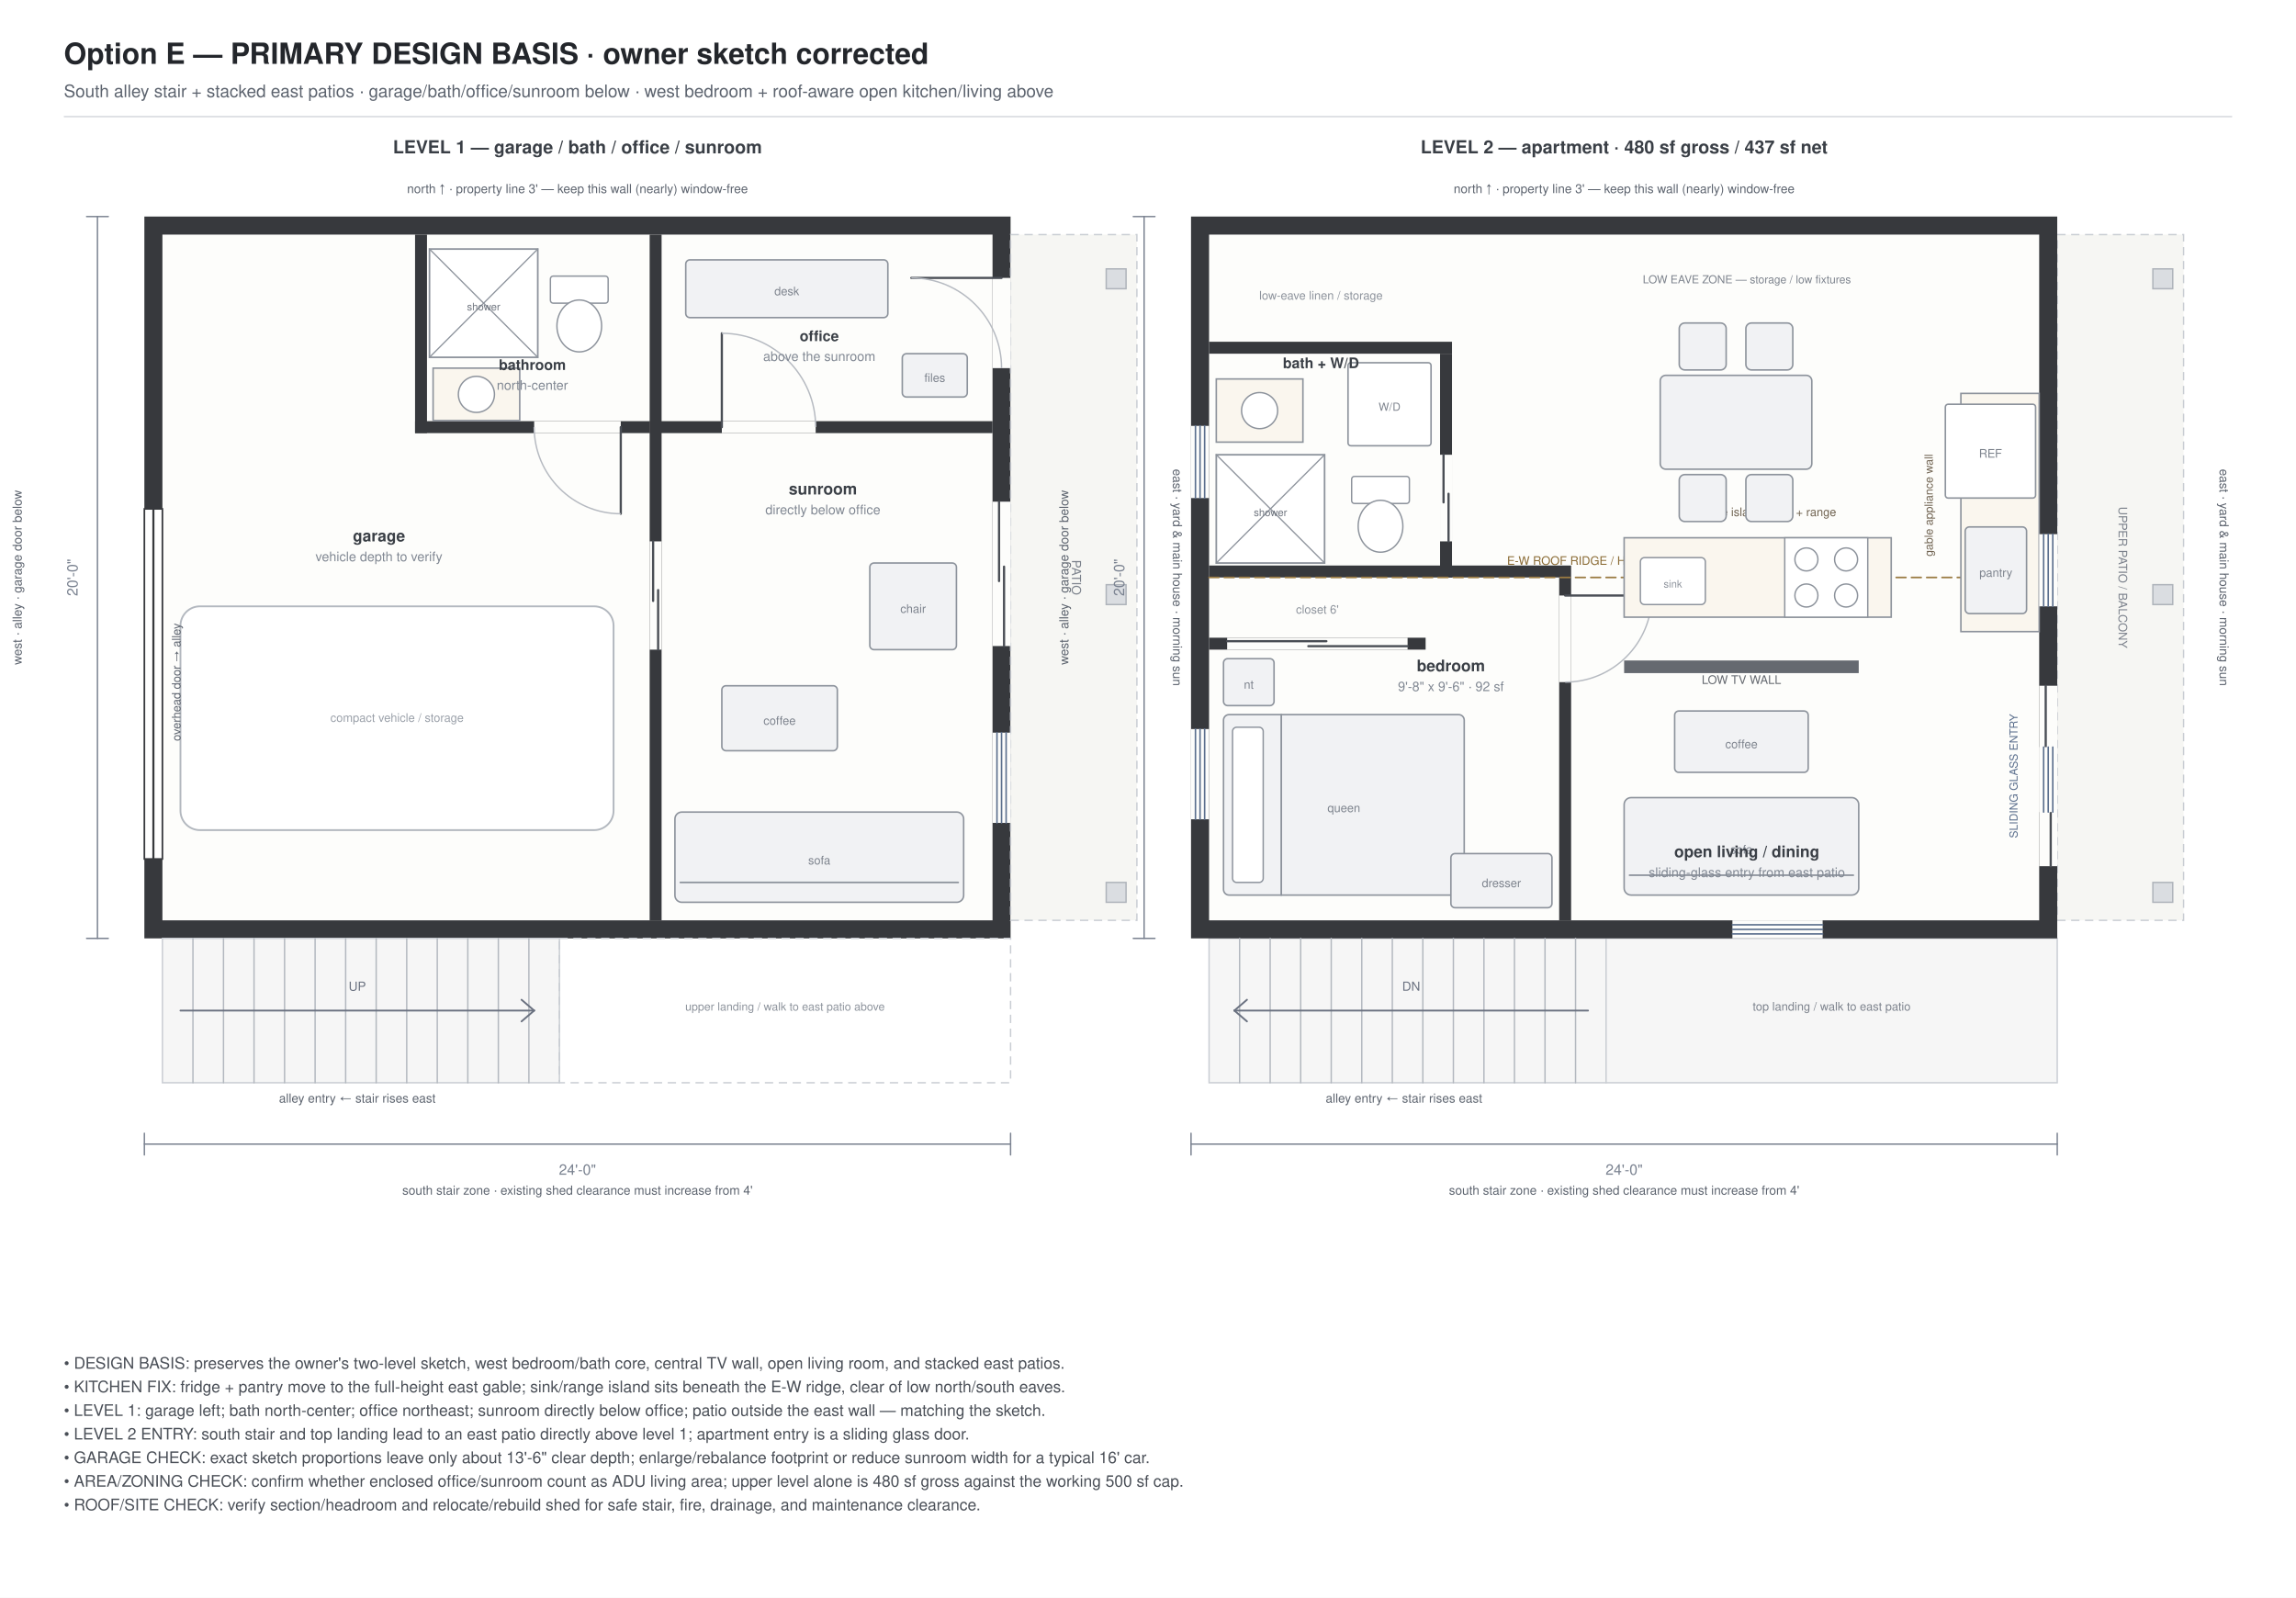
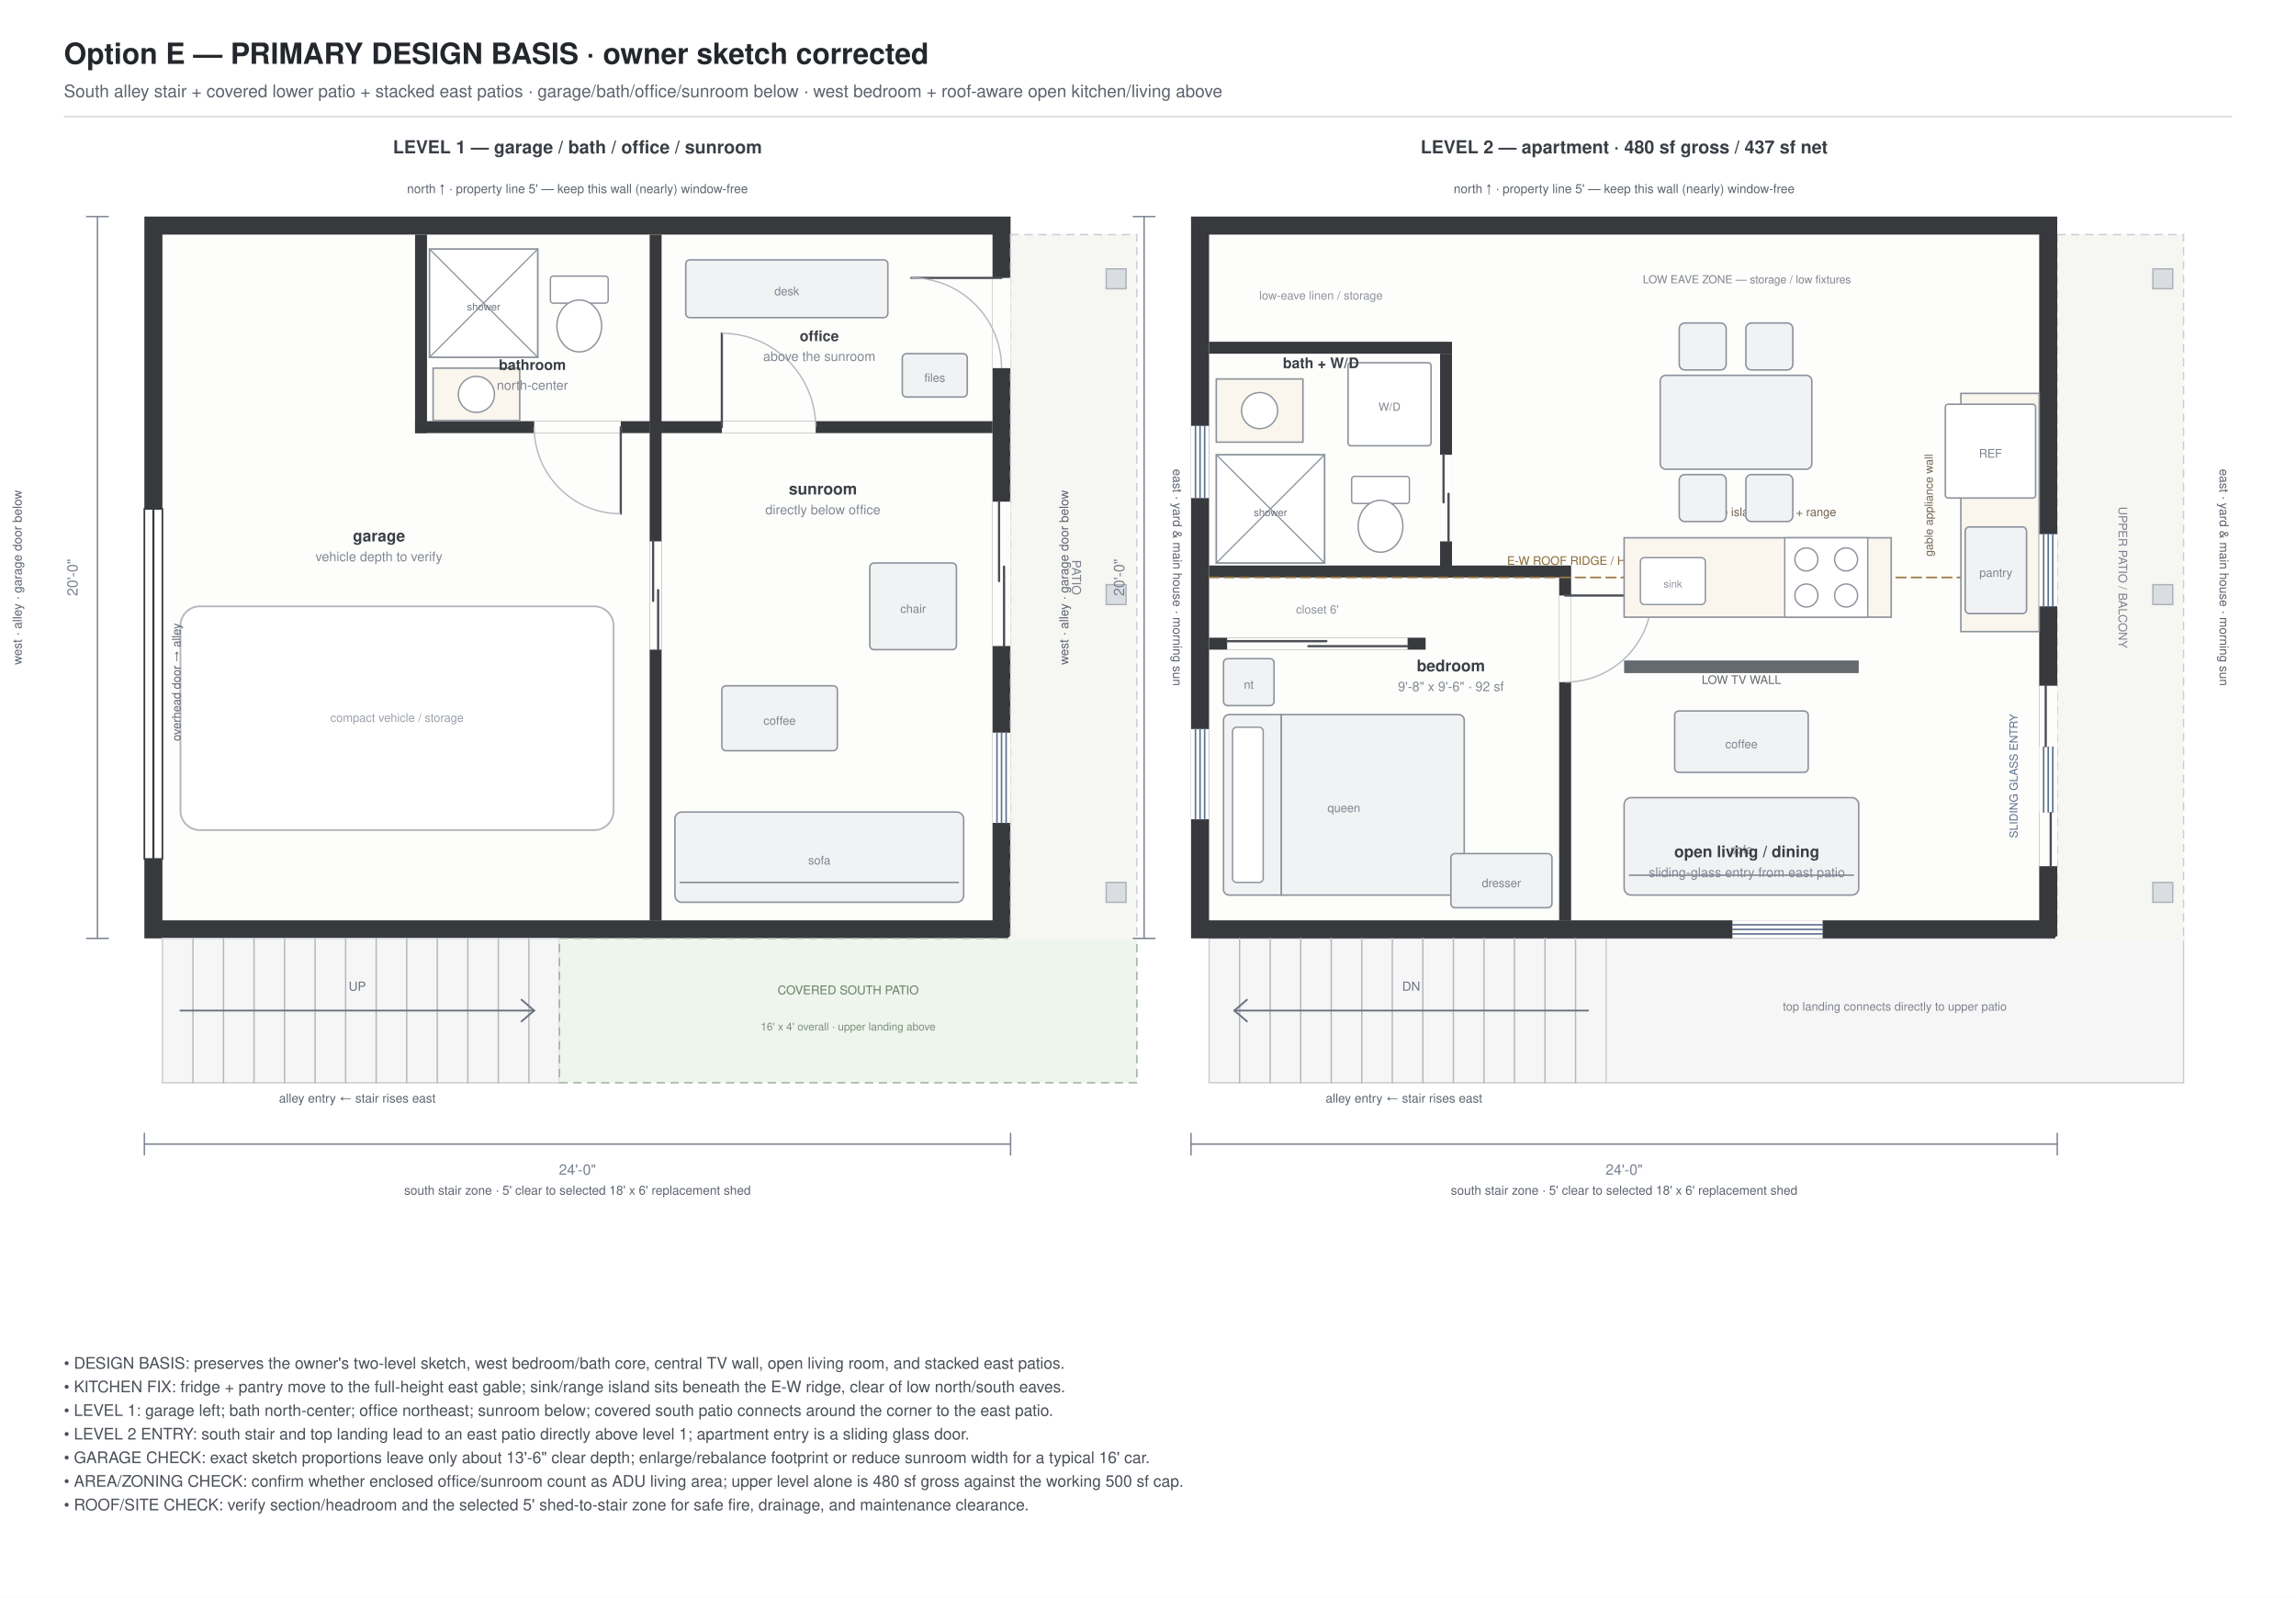
<svg xmlns="http://www.w3.org/2000/svg" width="1654" height="1151" viewBox="0 0 1654 1151" preserveAspectRatio="xMinYMin meet">
  <rect width="1654" height="1151" fill="#ffffff" />
  <text x="46" y="46" font-size="21" font-weight="bold" fill="#23262b" font-family="Helvetica,Arial,sans-serif">Option E — PRIMARY DESIGN BASIS · owner sketch corrected</text>
-   <text x="46" y="70" font-size="12.5" fill="#5c636e" font-family="Helvetica,Arial,sans-serif">South alley stair + stacked east patios · garage/bath/office/sunroom below · west bedroom + roof-aware open kitchen/living above</text>
+   <text x="46" y="70" font-size="12.5" fill="#5c636e" font-family="Helvetica,Arial,sans-serif">South alley stair + covered lower patio + stacked east patios · garage/bath/office/sunroom below · west bedroom + roof-aware open kitchen/living above</text>
  <line x1="46" y1="84" x2="1608" y2="84" stroke="#d5d8dd" stroke-width="1" />
  <rect x="117.0" y="312.0" width="351.0" height="351.0" rx="0" fill="#f2f2ef" stroke="none" stroke-width="1.0" opacity="1.0" />
  <rect x="117.0" y="169.0" width="182.0" height="143.0" rx="0" fill="#f2f2ef" stroke="none" stroke-width="1.0" opacity="1.0" />
  <rect x="299.0" y="169.0" width="169.0" height="143.0" rx="0" fill="#e7f6ef" stroke="none" stroke-width="1.0" opacity="1.0" />
  <rect x="468.0" y="169.0" width="247.0" height="143.0" rx="0" fill="#fdf3e3" stroke="none" stroke-width="1.0" opacity="1.0" />
  <rect x="468.0" y="312.0" width="247.0" height="351.0" rx="0" fill="#fbeeec" stroke="none" stroke-width="1.0" opacity="1.0" />
  <rect x="104.0" y="156.0" width="624.0" height="520.0" rx="0" fill="#37393d" stroke="none" stroke-width="1.0" opacity="1.0" />
  <rect x="117.0" y="169.0" width="598.0" height="494.0" rx="0" fill="#fdfdfb" stroke="none" stroke-width="1.0" opacity="1.0" />
  <rect x="299.0" y="303.4" width="169.0" height="8.6" rx="0" fill="#37393d" stroke="none" stroke-width="1.0" opacity="1.0" />
  <rect x="299.0" y="169.0" width="8.6" height="143.0" rx="0" fill="#37393d" stroke="none" stroke-width="1.0" opacity="1.0" />
  <rect x="468.0" y="169.0" width="8.6" height="494.0" rx="0" fill="#37393d" stroke="none" stroke-width="1.0" opacity="1.0" />
  <rect x="468.0" y="303.4" width="247.0" height="8.6" rx="0" fill="#37393d" stroke="none" stroke-width="1.0" opacity="1.0" />
-   <rect x="728.0" y="169.0" width="91.0" height="494.0" rx="0" fill="#f6f6f3" stroke="#c9cdd3" stroke-width="1" stroke-dasharray="6 4" opacity="1.0" />
+   <rect x="728.0" y="169.0" width="91.0" height="507.0" rx="0" fill="#f6f6f3" stroke="#c9cdd3" stroke-width="1" stroke-dasharray="6 4" opacity="1.0" />
  <rect x="117.0" y="676.0" width="286.0" height="104.0" rx="0" fill="#f6f6f6" stroke="#c9cdd3" stroke-width="1" opacity="1.0" />
-   <rect x="403.0" y="676.0" width="325.0" height="104.0" rx="0" fill="none" stroke="#c9cdd3" stroke-width="1" stroke-dasharray="6 4" opacity="1.0" />
+   <rect x="403.0" y="676.0" width="416.0" height="104.0" rx="0" fill="#eef5ed" stroke="#9caf9a" stroke-width="1" stroke-dasharray="6 4" opacity="1.0" />
  <rect x="309.4" y="179.4" width="78.0" height="78.0" rx="0" fill="#fff" stroke="#8d939c" stroke-width="1.2" opacity="1.0" />
  <line x1="309.4" y1="257.4" x2="387.4" y2="179.4" stroke="#8d939c" stroke-width="0.9" stroke-linecap="round" />
  <line x1="309.4" y1="179.4" x2="387.4" y2="257.4" stroke="#8d939c" stroke-width="0.9" stroke-linecap="round" />
  <text x="348.4" y="223.6" font-size="7.5" font-weight="normal" fill="#6e747e" text-anchor="middle" font-family="Helvetica,Arial,sans-serif">shower</text>
  <rect x="396.5" y="198.9" width="41.6" height="19.5" rx="2" fill="#fff" stroke="#8d939c" stroke-width="1" opacity="1.0" />
  <ellipse cx="417.3" cy="234.8" rx="16.1" ry="18.7" fill="#fff" stroke="#8d939c" stroke-width="1" />
  <rect x="312.0" y="265.2" width="62.4" height="37.7" rx="0" fill="#faf6ee" stroke="#8d939c" stroke-width="1.1" opacity="1.0" />
  <circle cx="343.2" cy="284.1" r="13.0" fill="#fff" stroke="#8d939c" stroke-width="1" />
  <rect x="384.8" y="303.4" width="62.4" height="8.6" rx="0" fill="#fdfdfb" stroke="none" stroke-width="1.0" opacity="1.0" />
  <line x1="447.2" y1="307.7" x2="447.2" y2="370.1" stroke="#4a4e55" stroke-width="1.6" stroke-linecap="round" />
  <path d="M 384.8 307.7 A 62.4 62.4 0 0 0 447.2 370.1" fill="none" stroke="#b6bac1" stroke-width="1" />
  <text x="383.5" y="266.5" font-size="10.5" font-weight="bold" fill="#3a3f46" text-anchor="middle" font-family="Helvetica,Arial,sans-serif">bathroom</text>
  <text x="383.5" y="280.8" font-size="9.5" font-weight="normal" fill="#818893" text-anchor="middle" font-family="Helvetica,Arial,sans-serif">north-center</text>
  <rect x="520.0" y="303.4" width="67.6" height="8.6" rx="0" fill="#fdfdfb" stroke="none" stroke-width="1.0" opacity="1.0" />
  <line x1="520.0" y1="307.7" x2="520.0" y2="240.1" stroke="#4a4e55" stroke-width="1.6" stroke-linecap="round" />
  <path d="M 587.6 307.7 A 67.6 67.6 0 0 0 520.0 240.1" fill="none" stroke="#b6bac1" stroke-width="1" />
  <rect x="494.0" y="187.2" width="145.6" height="41.6" rx="3" fill="#f1f2f4" stroke="#8d939c" stroke-width="1.1" opacity="1.0" />
  <text x="566.8" y="212.7" font-size="8.5" font-weight="normal" fill="#7d838d" text-anchor="middle" font-family="Helvetica,Arial,sans-serif">desk</text>
  <rect x="650.0" y="254.8" width="46.8" height="31.2" rx="3" fill="#f1f2f4" stroke="#8d939c" stroke-width="1.1" opacity="1.0" />
  <text x="673.4" y="275.1" font-size="8.5" font-weight="normal" fill="#7d838d" text-anchor="middle" font-family="Helvetica,Arial,sans-serif">files</text>
  <rect x="715.0" y="200.2" width="13.0" height="65.0" rx="0" fill="#fdfdfb" stroke="none" stroke-width="1.0" opacity="1.0" />
  <line x1="721.5" y1="200.2" x2="656.5" y2="200.2" stroke="#4a4e55" stroke-width="1.6" stroke-linecap="round" />
  <path d="M 721.5 265.2 A 65.0 65.0 0 0 0 656.5 200.2" fill="none" stroke="#b6bac1" stroke-width="1" />
  <text x="590.2" y="245.7" font-size="10.5" font-weight="bold" fill="#3a3f46" text-anchor="middle" font-family="Helvetica,Arial,sans-serif">office</text>
  <text x="590.2" y="260.0" font-size="9.5" font-weight="normal" fill="#818893" text-anchor="middle" font-family="Helvetica,Arial,sans-serif">above the sunroom</text>
  <rect x="468.0" y="390.0" width="8.6" height="78.0" rx="0" fill="#fdfdfb" stroke="none" stroke-width="1.0" opacity="1.0" />
  <line x1="474.1" y1="468.0" x2="474.1" y2="425.1" stroke="#4a4e55" stroke-width="1.6" stroke-linecap="round" />
  <line x1="470.5" y1="432.9" x2="470.5" y2="390.0" stroke="#4a4e55" stroke-width="1.6" stroke-linecap="round" />
  <rect x="486.2" y="585.0" width="208.0" height="65.0" rx="5" fill="#f1f2f4" stroke="#8d939c" stroke-width="1.1" opacity="1.0" />
  <line x1="490.1" y1="635.7" x2="690.3" y2="635.7" stroke="#8d939c" stroke-width="1.2" stroke-linecap="round" />
  <text x="590.2" y="622.7" font-size="8.5" font-weight="normal" fill="#7d838d" text-anchor="middle" font-family="Helvetica,Arial,sans-serif">sofa</text>
  <rect x="520.0" y="494.0" width="83.2" height="46.8" rx="3" fill="#f1f2f4" stroke="#8d939c" stroke-width="1.1" opacity="1.0" />
  <text x="561.6" y="522.1" font-size="8.5" font-weight="normal" fill="#7d838d" text-anchor="middle" font-family="Helvetica,Arial,sans-serif">coffee</text>
  <rect x="626.6" y="405.6" width="62.4" height="62.4" rx="3" fill="#f1f2f4" stroke="#8d939c" stroke-width="1.1" opacity="1.0" />
  <text x="657.8" y="441.5" font-size="8.5" font-weight="normal" fill="#7d838d" text-anchor="middle" font-family="Helvetica,Arial,sans-serif">chair</text>
  <rect x="715.0" y="361.4" width="13.0" height="104.0" rx="0" fill="#fdfdfb" stroke="none" stroke-width="1.0" opacity="1.0" />
  <line x1="723.3" y1="465.4" x2="723.3" y2="408.2" stroke="#4a4e55" stroke-width="1.6" stroke-linecap="round" />
  <line x1="719.7" y1="418.6" x2="719.7" y2="361.4" stroke="#4a4e55" stroke-width="1.6" stroke-linecap="round" />
  <rect x="715.0" y="527.8" width="13.0" height="65.0" rx="0" fill="#fdfdfb" stroke="none" stroke-width="1.0" opacity="1.0" />
  <line x1="718.2" y1="592.8" x2="718.2" y2="527.8" stroke="#5b6f8d" stroke-width="1.1" stroke-linecap="round" />
  <line x1="721.5" y1="592.8" x2="721.5" y2="527.8" stroke="#5b6f8d" stroke-width="1.1" stroke-linecap="round" />
  <line x1="724.8" y1="592.8" x2="724.8" y2="527.8" stroke="#5b6f8d" stroke-width="1.1" stroke-linecap="round" />
  <text x="592.8" y="356.2" font-size="11.5" font-weight="bold" fill="#3a3f46" text-anchor="middle" font-family="Helvetica,Arial,sans-serif">sunroom</text>
  <text x="592.8" y="370.5" font-size="9.5" font-weight="normal" fill="#818893" text-anchor="middle" font-family="Helvetica,Arial,sans-serif">directly below office</text>
  <rect x="796.9" y="635.7" width="14.3" height="14.3" rx="0" fill="#dadde1" stroke="#aeb3ba" stroke-width="1" opacity="1.0" />
  <rect x="796.9" y="421.2" width="14.3" height="14.3" rx="0" fill="#dadde1" stroke="#aeb3ba" stroke-width="1" opacity="1.0" />
  <rect x="796.9" y="193.7" width="14.3" height="14.3" rx="0" fill="#dadde1" stroke="#aeb3ba" stroke-width="1" opacity="1.0" />
  <text x="772.2" y="416.0" font-size="9" font-weight="normal" fill="#7d838d" text-anchor="middle" font-family="Helvetica,Arial,sans-serif" transform="rotate(90 772.2 416.0)">PATIO</text>
  <rect x="130.0" y="436.8" width="312.0" height="161.2" rx="14" fill="#fff" stroke="#b3b8bf" stroke-width="1.3" opacity="1.0" />
  <text x="286.0" y="520.0" font-size="8.5" font-weight="normal" fill="#9aa0a9" text-anchor="middle" font-family="Helvetica,Arial,sans-serif">compact vehicle / storage</text>
  <rect x="104.0" y="366.6" width="13.0" height="252.2" rx="0" fill="#fff" stroke="#37393d" stroke-width="1.2" opacity="1.0" />
  <line x1="110.5" y1="618.8" x2="110.5" y2="366.6" stroke="#37393d" stroke-width="1.5" stroke-linecap="round" />
  <text x="130.0" y="491.4" font-size="8.5" font-weight="normal" fill="#5c636e" text-anchor="middle" font-family="Helvetica,Arial,sans-serif" transform="rotate(-90 130.0 491.4)">overhead door → alley</text>
  <text x="273.0" y="390.0" font-size="11.5" font-weight="bold" fill="#3a3f46" text-anchor="middle" font-family="Helvetica,Arial,sans-serif">garage</text>
  <text x="273.0" y="404.3" font-size="9.5" font-weight="normal" fill="#818893" text-anchor="middle" font-family="Helvetica,Arial,sans-serif">vehicle depth to verify</text>
  <line x1="139.0" y1="780.0" x2="139.0" y2="676.0" stroke="#b3b8bf" stroke-width="1" stroke-linecap="round" />
  <line x1="161.0" y1="780.0" x2="161.0" y2="676.0" stroke="#b3b8bf" stroke-width="1" stroke-linecap="round" />
  <line x1="183.0" y1="780.0" x2="183.0" y2="676.0" stroke="#b3b8bf" stroke-width="1" stroke-linecap="round" />
  <line x1="205.0" y1="780.0" x2="205.0" y2="676.0" stroke="#b3b8bf" stroke-width="1" stroke-linecap="round" />
  <line x1="227.0" y1="780.0" x2="227.0" y2="676.0" stroke="#b3b8bf" stroke-width="1" stroke-linecap="round" />
  <line x1="249.0" y1="780.0" x2="249.0" y2="676.0" stroke="#b3b8bf" stroke-width="1" stroke-linecap="round" />
  <line x1="271.0" y1="780.0" x2="271.0" y2="676.0" stroke="#b3b8bf" stroke-width="1" stroke-linecap="round" />
  <line x1="293.0" y1="780.0" x2="293.0" y2="676.0" stroke="#b3b8bf" stroke-width="1" stroke-linecap="round" />
  <line x1="315.0" y1="780.0" x2="315.0" y2="676.0" stroke="#b3b8bf" stroke-width="1" stroke-linecap="round" />
  <line x1="337.0" y1="780.0" x2="337.0" y2="676.0" stroke="#b3b8bf" stroke-width="1" stroke-linecap="round" />
  <line x1="359.0" y1="780.0" x2="359.0" y2="676.0" stroke="#b3b8bf" stroke-width="1" stroke-linecap="round" />
  <line x1="381.0" y1="780.0" x2="381.0" y2="676.0" stroke="#b3b8bf" stroke-width="1" stroke-linecap="round" />
  <line x1="130.0" y1="728.0" x2="384.8" y2="728.0" stroke="#6a7180" stroke-width="1.3" stroke-linecap="round" />
  <line x1="384.8" y1="728.0" x2="375.7" y2="720.2" stroke="#6a7180" stroke-width="1.3" stroke-linecap="round" />
  <line x1="384.8" y1="728.0" x2="375.7" y2="735.8" stroke="#6a7180" stroke-width="1.3" stroke-linecap="round" />
  <text x="257.4" y="713.7" font-size="9" font-weight="normal" fill="#6a7180" text-anchor="middle" font-family="Helvetica,Arial,sans-serif">UP</text>
-   <text x="565.5" y="728.0" font-size="8.2" font-weight="normal" fill="#8d939c" text-anchor="middle" font-family="Helvetica,Arial,sans-serif">upper landing / walk to east patio above</text>
+   <line x1="728.0" y1="676.0" x2="819.0" y2="676.0" stroke="#f6f6f3" stroke-width="3.2" stroke-linecap="round" />
+   <text x="611.0" y="716.3" font-size="8.7" font-weight="normal" fill="#668064" text-anchor="middle" font-family="Helvetica,Arial,sans-serif">COVERED SOUTH PATIO</text>
+   <text x="611.0" y="742.3" font-size="7.8" font-weight="normal" fill="#7b8e79" text-anchor="middle" font-family="Helvetica,Arial,sans-serif">16' x 4' overall · upper landing above</text>
  <text x="257.4" y="794.3" font-size="9" font-weight="normal" fill="#5c636e" text-anchor="middle" font-family="Helvetica,Arial,sans-serif">alley entry ← stair rises east</text>
  <line x1="104.0" y1="824.2" x2="728.0" y2="824.2" stroke="#7a8290" stroke-width="1" stroke-linecap="round" />
  <line x1="104.0" y1="832.0" x2="104.0" y2="816.4" stroke="#7a8290" stroke-width="1" stroke-linecap="round" />
  <line x1="728.0" y1="832.0" x2="728.0" y2="816.4" stroke="#7a8290" stroke-width="1" stroke-linecap="round" />
  <text x="416.0" y="846.3" font-size="10.5" font-weight="normal" fill="#7a8290" text-anchor="middle" font-family="Helvetica,Arial,sans-serif">24'-0"</text>
  <line x1="70.2" y1="676.0" x2="70.2" y2="156.0" stroke="#7a8290" stroke-width="1" stroke-linecap="round" />
  <line x1="62.4" y1="676.0" x2="78.0" y2="676.0" stroke="#7a8290" stroke-width="1" stroke-linecap="round" />
  <line x1="62.4" y1="156.0" x2="78.0" y2="156.0" stroke="#7a8290" stroke-width="1" stroke-linecap="round" />
  <text x="55.9" y="416.0" font-size="10.5" font-weight="normal" fill="#7a8290" text-anchor="middle" font-family="Helvetica,Arial,sans-serif" transform="rotate(-90 55.9 416.0)">20'-0"</text>
  <text x="416.0" y="110.5" font-size="13" font-weight="bold" fill="#3a3f46" text-anchor="middle" font-family="Helvetica,Arial,sans-serif">LEVEL 1 — garage / bath / office / sunroom</text>
-   <text x="416.0" y="139.1" font-size="9" font-weight="normal" fill="#5c636e" text-anchor="middle" font-family="Helvetica,Arial,sans-serif">north ↑ · property line 3' — keep this wall (nearly) window-free</text>
-   <text x="416.0" y="860.6" font-size="9" font-weight="normal" fill="#5c636e" text-anchor="middle" font-family="Helvetica,Arial,sans-serif">south stair zone · existing shed clearance must increase from 4'</text>
+   <text x="416.0" y="139.1" font-size="9" font-weight="normal" fill="#5c636e" text-anchor="middle" font-family="Helvetica,Arial,sans-serif">north ↑ · property line 5' — keep this wall (nearly) window-free</text>
+   <text x="416.0" y="860.6" font-size="9" font-weight="normal" fill="#5c636e" text-anchor="middle" font-family="Helvetica,Arial,sans-serif">south stair zone · 5' clear to selected 18' x 6' replacement shed</text>
  <text x="15.6" y="416.0" font-size="9" font-weight="normal" fill="#5c636e" text-anchor="middle" font-family="Helvetica,Arial,sans-serif" transform="rotate(-90 15.6 416.0)">west · alley · garage door below</text>
  <text x="845.0" y="416.0" font-size="9" font-weight="normal" fill="#5c636e" text-anchor="middle" font-family="Helvetica,Arial,sans-serif" transform="rotate(90 845.0 416.0)">east · yard &amp; main house · morning sun</text>
  <rect x="871.0" y="598.0" width="598.0" height="65.0" rx="0" fill="#eceff2" stroke="none" stroke-width="1.0" opacity="0.72" />
  <rect x="871.0" y="169.0" width="598.0" height="65.0" rx="0" fill="#eceff2" stroke="none" stroke-width="1.0" opacity="0.72" />
  <rect x="871.0" y="254.8" width="166.4" height="161.2" rx="0" fill="#e7f6ef" stroke="none" stroke-width="1.0" opacity="1.0" />
  <rect x="871.0" y="169.0" width="166.4" height="77.2" rx="0" fill="#f3f0fa" stroke="none" stroke-width="1.0" opacity="1.0" />
  <rect x="871.0" y="416.0" width="252.2" height="247.0" rx="0" fill="#eaf1fa" stroke="none" stroke-width="1.0" opacity="1.0" />
  <rect x="1154.4" y="273.0" width="314.6" height="176.8" rx="0" fill="#fdf3e3" stroke="none" stroke-width="1.0" opacity="1.0" />
  <rect x="1131.8" y="449.8" width="280.8" height="213.2" rx="0" fill="#fbeeec" stroke="none" stroke-width="1.0" opacity="1.0" />
-   <rect x="1482.0" y="169.0" width="91.0" height="494.0" rx="0" fill="#f6f6f3" stroke="#c9cdd3" stroke-width="1" stroke-dasharray="6 4" opacity="1.0" />
+   <rect x="1482.0" y="169.0" width="91.0" height="507.0" rx="0" fill="#f6f6f3" stroke="#c9cdd3" stroke-width="1" stroke-dasharray="6 4" opacity="1.0" />
  <rect x="871.0" y="676.0" width="286.0" height="104.0" rx="0" fill="#f6f6f6" stroke="#c9cdd3" stroke-width="1" opacity="1.0" />
-   <rect x="1157.0" y="676.0" width="325.0" height="104.0" rx="0" fill="#f6f6f6" stroke="#c9cdd3" stroke-width="1" opacity="1.0" />
+   <rect x="1157.0" y="676.0" width="416.0" height="104.0" rx="0" fill="#f6f6f6" stroke="#c9cdd3" stroke-width="1" opacity="1.0" />
  <rect x="858.0" y="156.0" width="624.0" height="520.0" rx="0" fill="#37393d" stroke="none" stroke-width="1.0" opacity="1.0" />
  <rect x="871.0" y="169.0" width="598.0" height="494.0" rx="0" fill="#fdfdfb" stroke="none" stroke-width="1.0" opacity="1.0" />
  <rect x="1037.4" y="254.8" width="8.6" height="161.2" rx="0" fill="#37393d" stroke="none" stroke-width="1.0" opacity="1.0" />
  <rect x="871.0" y="246.2" width="175.0" height="8.6" rx="0" fill="#37393d" stroke="none" stroke-width="1.0" opacity="1.0" />
  <rect x="1123.2" y="416.0" width="8.6" height="247.0" rx="0" fill="#37393d" stroke="none" stroke-width="1.0" opacity="1.0" />
  <rect x="871.0" y="407.4" width="260.8" height="8.6" rx="0" fill="#37393d" stroke="none" stroke-width="1.0" opacity="1.0" />
  <rect x="871.0" y="459.4" width="156.0" height="8.6" rx="0" fill="#37393d" stroke="none" stroke-width="1.0" opacity="1.0" />
  <rect x="1550.9" y="635.7" width="14.3" height="14.3" rx="0" fill="#dadde1" stroke="#aeb3ba" stroke-width="1" opacity="1.0" />
  <rect x="1550.9" y="421.2" width="14.3" height="14.3" rx="0" fill="#dadde1" stroke="#aeb3ba" stroke-width="1" opacity="1.0" />
  <rect x="1550.9" y="193.7" width="14.3" height="14.3" rx="0" fill="#dadde1" stroke="#aeb3ba" stroke-width="1" opacity="1.0" />
  <text x="1526.2" y="416.0" font-size="8.5" font-weight="normal" fill="#7d838d" text-anchor="middle" font-family="Helvetica,Arial,sans-serif" transform="rotate(90 1526.2 416.0)">UPPER PATIO / BALCONY</text>
  <line x1="893.0" y1="780.0" x2="893.0" y2="676.0" stroke="#b3b8bf" stroke-width="1" stroke-linecap="round" />
  <line x1="915.0" y1="780.0" x2="915.0" y2="676.0" stroke="#b3b8bf" stroke-width="1" stroke-linecap="round" />
  <line x1="937.0" y1="780.0" x2="937.0" y2="676.0" stroke="#b3b8bf" stroke-width="1" stroke-linecap="round" />
  <line x1="959.0" y1="780.0" x2="959.0" y2="676.0" stroke="#b3b8bf" stroke-width="1" stroke-linecap="round" />
  <line x1="981.0" y1="780.0" x2="981.0" y2="676.0" stroke="#b3b8bf" stroke-width="1" stroke-linecap="round" />
  <line x1="1003.0" y1="780.0" x2="1003.0" y2="676.0" stroke="#b3b8bf" stroke-width="1" stroke-linecap="round" />
  <line x1="1025.0" y1="780.0" x2="1025.0" y2="676.0" stroke="#b3b8bf" stroke-width="1" stroke-linecap="round" />
  <line x1="1047.0" y1="780.0" x2="1047.0" y2="676.0" stroke="#b3b8bf" stroke-width="1" stroke-linecap="round" />
  <line x1="1069.0" y1="780.0" x2="1069.0" y2="676.0" stroke="#b3b8bf" stroke-width="1" stroke-linecap="round" />
  <line x1="1091.0" y1="780.0" x2="1091.0" y2="676.0" stroke="#b3b8bf" stroke-width="1" stroke-linecap="round" />
  <line x1="1113.0" y1="780.0" x2="1113.0" y2="676.0" stroke="#b3b8bf" stroke-width="1" stroke-linecap="round" />
  <line x1="1135.0" y1="780.0" x2="1135.0" y2="676.0" stroke="#b3b8bf" stroke-width="1" stroke-linecap="round" />
  <line x1="1144.0" y1="728.0" x2="889.2" y2="728.0" stroke="#6a7180" stroke-width="1.3" stroke-linecap="round" />
  <line x1="889.2" y1="728.0" x2="898.3" y2="720.2" stroke="#6a7180" stroke-width="1.3" stroke-linecap="round" />
  <line x1="889.2" y1="728.0" x2="898.3" y2="735.8" stroke="#6a7180" stroke-width="1.3" stroke-linecap="round" />
  <text x="1016.6" y="713.7" font-size="9" font-weight="normal" fill="#6a7180" text-anchor="middle" font-family="Helvetica,Arial,sans-serif">DN</text>
-   <text x="1319.5" y="728.0" font-size="8.5" font-weight="normal" fill="#7d838d" text-anchor="middle" font-family="Helvetica,Arial,sans-serif">top landing / walk to east patio</text>
+   <line x1="1482.0" y1="676.0" x2="1573.0" y2="676.0" stroke="#f6f6f3" stroke-width="3.2" stroke-linecap="round" />
+   <text x="1365.0" y="728.0" font-size="8.5" font-weight="normal" fill="#7d838d" text-anchor="middle" font-family="Helvetica,Arial,sans-serif">top landing connects directly to upper patio</text>
  <text x="1011.4" y="794.3" font-size="9" font-weight="normal" fill="#5c636e" text-anchor="middle" font-family="Helvetica,Arial,sans-serif">alley entry ← stair rises east</text>
  <line x1="871.0" y1="416.0" x2="1469.0" y2="416.0" stroke="#9a7b42" stroke-width="1.2" stroke-dasharray="7 4" stroke-linecap="round" />
  <text x="1170.0" y="406.9" font-size="8.5" font-weight="normal" fill="#8a6b35" text-anchor="middle" font-family="Helvetica,Arial,sans-serif">E-W ROOF RIDGE / HIGHEST HEADROOM</text>
  <text x="1258.4" y="204.1" font-size="8" font-weight="normal" fill="#7d838d" text-anchor="middle" font-family="Helvetica,Arial,sans-serif">LOW EAVE ZONE — storage / low fixtures</text>
  <rect x="1469.0" y="494.0" width="13.0" height="130.0" rx="0" fill="#fdfdfb" stroke="none" stroke-width="1.0" opacity="1.0" />
  <line x1="1477.3" y1="624.0" x2="1477.3" y2="552.5" stroke="#4a4e55" stroke-width="1.6" stroke-linecap="round" />
  <line x1="1473.7" y1="565.5" x2="1473.7" y2="494.0" stroke="#4a4e55" stroke-width="1.6" stroke-linecap="round" />
  <text x="1453.4" y="559.0" font-size="8" font-weight="normal" fill="#5b6f8d" text-anchor="middle" font-family="Helvetica,Arial,sans-serif" transform="rotate(-90 1453.4 559.0)">SLIDING GLASS ENTRY</text>
  <rect x="1037.4" y="327.6" width="8.6" height="62.4" rx="0" fill="#fdfdfb" stroke="none" stroke-width="1.0" opacity="1.0" />
  <line x1="1043.5" y1="390.0" x2="1043.5" y2="355.7" stroke="#4a4e55" stroke-width="1.6" stroke-linecap="round" />
  <line x1="1039.9" y1="361.9" x2="1039.9" y2="327.6" stroke="#4a4e55" stroke-width="1.6" stroke-linecap="round" />
  <rect x="876.2" y="327.6" width="78.0" height="78.0" rx="0" fill="#fff" stroke="#8d939c" stroke-width="1.2" opacity="1.0" />
  <line x1="876.2" y1="405.6" x2="954.2" y2="327.6" stroke="#8d939c" stroke-width="0.9" stroke-linecap="round" />
  <line x1="876.2" y1="327.6" x2="954.2" y2="405.6" stroke="#8d939c" stroke-width="0.9" stroke-linecap="round" />
  <text x="915.2" y="371.8" font-size="7.5" font-weight="normal" fill="#6e747e" text-anchor="middle" font-family="Helvetica,Arial,sans-serif">shower</text>
  <rect x="973.7" y="343.2" width="41.6" height="19.5" rx="2" fill="#fff" stroke="#8d939c" stroke-width="1" opacity="1.0" />
  <ellipse cx="994.5" cy="379.1" rx="16.1" ry="18.7" fill="#fff" stroke="#8d939c" stroke-width="1" />
  <rect x="876.2" y="273.0" width="62.4" height="45.5" rx="0" fill="#faf6ee" stroke="#8d939c" stroke-width="1.1" opacity="1.0" />
  <circle cx="907.4" cy="295.8" r="13.0" fill="#fff" stroke="#8d939c" stroke-width="1" />
  <rect x="971.1" y="261.3" width="59.8" height="59.8" rx="2" fill="#fff" stroke="#8d939c" stroke-width="1.1" opacity="1.0" />
  <text x="1001.0" y="295.9" font-size="8" font-weight="normal" fill="#7d838d" text-anchor="middle" font-family="Helvetica,Arial,sans-serif">W/D</text>
  <rect x="858.0" y="306.8" width="13.0" height="52.0" rx="0" fill="#fdfdfb" stroke="none" stroke-width="1.0" opacity="1.0" />
  <line x1="861.2" y1="358.8" x2="861.2" y2="306.8" stroke="#5b6f8d" stroke-width="1.1" stroke-linecap="round" />
  <line x1="864.5" y1="358.8" x2="864.5" y2="306.8" stroke="#5b6f8d" stroke-width="1.1" stroke-linecap="round" />
  <line x1="867.8" y1="358.8" x2="867.8" y2="306.8" stroke="#5b6f8d" stroke-width="1.1" stroke-linecap="round" />
  <text x="951.6" y="265.2" font-size="10.5" font-weight="bold" fill="#3a3f46" text-anchor="middle" font-family="Helvetica,Arial,sans-serif">bath + W/D</text>
  <text x="951.6" y="215.8" font-size="8.5" font-weight="normal" fill="#8d939c" text-anchor="middle" font-family="Helvetica,Arial,sans-serif">low-eave linen / storage</text>
  <rect x="1123.2" y="429.0" width="8.6" height="62.4" rx="0" fill="#fdfdfb" stroke="none" stroke-width="1.0" opacity="1.0" />
  <line x1="1127.5" y1="429.0" x2="1189.9" y2="429.0" stroke="#4a4e55" stroke-width="1.6" stroke-linecap="round" />
  <path d="M 1127.5 491.4 A 62.4 62.4 0 0 0 1189.9 429.0" fill="none" stroke="#b6bac1" stroke-width="1" />
  <rect x="884.0" y="459.4" width="130.0" height="8.6" rx="0" fill="#fdfdfb" stroke="none" stroke-width="1.0" opacity="1.0" />
  <line x1="884.0" y1="461.9" x2="955.5" y2="461.9" stroke="#4a4e55" stroke-width="1.6" stroke-linecap="round" />
  <line x1="942.5" y1="465.5" x2="1014.0" y2="465.5" stroke="#4a4e55" stroke-width="1.6" stroke-linecap="round" />
  <text x="949.0" y="442.0" font-size="8.5" font-weight="normal" fill="#8d939c" text-anchor="middle" font-family="Helvetica,Arial,sans-serif">closet 6'</text>
  <rect x="881.4" y="514.8" width="173.4" height="130.0" rx="4" fill="#f1f2f4" stroke="#8d939c" stroke-width="1.1" opacity="1.0" />
  <rect x="887.9" y="523.9" width="22.1" height="111.8" rx="3" fill="#fff" stroke="#8d939c" stroke-width="1" opacity="1.0" />
  <line x1="923.0" y1="644.8" x2="923.0" y2="514.8" stroke="#8d939c" stroke-width="1.2" stroke-linecap="round" />
  <text x="968.1" y="585.0" font-size="8.5" font-weight="normal" fill="#7d838d" text-anchor="middle" font-family="Helvetica,Arial,sans-serif">queen</text>
  <rect x="881.4" y="474.5" width="36.4" height="33.8" rx="3" fill="#f1f2f4" stroke="#8d939c" stroke-width="1.1" opacity="1.0" />
  <text x="899.6" y="496.1" font-size="8.5" font-weight="normal" fill="#7d838d" text-anchor="middle" font-family="Helvetica,Arial,sans-serif">nt</text>
  <rect x="1045.2" y="614.9" width="72.8" height="39.0" rx="3" fill="#f1f2f4" stroke="#8d939c" stroke-width="1.1" opacity="1.0" />
  <text x="1081.6" y="639.1" font-size="8.5" font-weight="normal" fill="#7d838d" text-anchor="middle" font-family="Helvetica,Arial,sans-serif">dresser</text>
  <rect x="858.0" y="525.2" width="13.0" height="65.0" rx="0" fill="#fdfdfb" stroke="none" stroke-width="1.0" opacity="1.0" />
  <line x1="861.2" y1="590.2" x2="861.2" y2="525.2" stroke="#5b6f8d" stroke-width="1.1" stroke-linecap="round" />
  <line x1="864.5" y1="590.2" x2="864.5" y2="525.2" stroke="#5b6f8d" stroke-width="1.1" stroke-linecap="round" />
  <line x1="867.8" y1="590.2" x2="867.8" y2="525.2" stroke="#5b6f8d" stroke-width="1.1" stroke-linecap="round" />
  <text x="1045.2" y="483.6" font-size="11.5" font-weight="bold" fill="#3a3f46" text-anchor="middle" font-family="Helvetica,Arial,sans-serif">bedroom</text>
  <text x="1045.2" y="497.9" font-size="9.5" font-weight="normal" fill="#818893" text-anchor="middle" font-family="Helvetica,Arial,sans-serif">9'-8" x 9'-6" · 92 sf</text>
  <rect x="1170.0" y="387.4" width="192.4" height="57.2" rx="0" fill="#faf6ee" stroke="#8d939c" stroke-width="1.1" opacity="1.0" />
  <rect x="1181.7" y="401.7" width="46.8" height="33.8" rx="3" fill="#fff" stroke="#8d939c" stroke-width="1" opacity="1.0" />
  <text x="1205.1" y="423.3" font-size="7.5" font-weight="normal" fill="#8d939c" text-anchor="middle" font-family="Helvetica,Arial,sans-serif">sink</text>
  <rect x="1285.7" y="387.4" width="59.8" height="57.2" rx="0" fill="#fff" stroke="#8d939c" stroke-width="1" opacity="1.0" />
  <circle cx="1301.3" cy="429.0" r="8.3" fill="none" stroke="#8d939c" stroke-width="1" />
  <circle cx="1301.3" cy="403.0" r="8.3" fill="none" stroke="#8d939c" stroke-width="1" />
  <circle cx="1329.9" cy="429.0" r="8.3" fill="none" stroke="#8d939c" stroke-width="1" />
  <circle cx="1329.9" cy="403.0" r="8.3" fill="none" stroke="#8d939c" stroke-width="1" />
  <rect x="1412.6" y="283.4" width="56.4" height="171.6" rx="0" fill="#faf6ee" stroke="#8d939c" stroke-width="1.1" opacity="1.0" />
  <rect x="1401.4" y="291.2" width="65.0" height="67.6" rx="2" fill="#fff" stroke="#8d939c" stroke-width="1.1" opacity="1.0" />
  <text x="1433.9" y="329.7" font-size="8.5" font-weight="normal" fill="#7d838d" text-anchor="middle" font-family="Helvetica,Arial,sans-serif">REF</text>
  <rect x="1415.7" y="379.6" width="44.2" height="62.4" rx="3" fill="#f1f2f4" stroke="#8d939c" stroke-width="1.1" opacity="1.0" />
  <text x="1437.8" y="415.5" font-size="8.5" font-weight="normal" fill="#7d838d" text-anchor="middle" font-family="Helvetica,Arial,sans-serif">pantry</text>
  <rect x="1469.0" y="384.8" width="13.0" height="52.0" rx="0" fill="#fdfdfb" stroke="none" stroke-width="1.0" opacity="1.0" />
  <line x1="1472.2" y1="436.8" x2="1472.2" y2="384.8" stroke="#5b6f8d" stroke-width="1.1" stroke-linecap="round" />
  <line x1="1475.5" y1="436.8" x2="1475.5" y2="384.8" stroke="#5b6f8d" stroke-width="1.1" stroke-linecap="round" />
  <line x1="1478.8" y1="436.8" x2="1478.8" y2="384.8" stroke="#5b6f8d" stroke-width="1.1" stroke-linecap="round" />
  <text x="1266.2" y="371.8" font-size="8.5" font-weight="normal" fill="#6f6250" text-anchor="middle" font-family="Helvetica,Arial,sans-serif">ridge-line island · sink + range</text>
  <text x="1392.3" y="364.0" font-size="8.2" font-weight="normal" fill="#6f6250" text-anchor="middle" font-family="Helvetica,Arial,sans-serif" transform="rotate(-90 1392.3 364.0)">gable appliance wall</text>
  <rect x="1170.0" y="574.6" width="169.0" height="70.2" rx="5" fill="#f1f2f4" stroke="#8d939c" stroke-width="1.1" opacity="1.0" />
  <line x1="1173.9" y1="630.5" x2="1335.1" y2="630.5" stroke="#8d939c" stroke-width="1.2" stroke-linecap="round" />
  <text x="1254.5" y="614.9" font-size="8.5" font-weight="normal" fill="#7d838d" text-anchor="middle" font-family="Helvetica,Arial,sans-serif">sofa</text>
  <rect x="1206.4" y="512.2" width="96.2" height="44.2" rx="3" fill="#f1f2f4" stroke="#8d939c" stroke-width="1.1" opacity="1.0" />
  <text x="1254.5" y="539.0" font-size="8.5" font-weight="normal" fill="#7d838d" text-anchor="middle" font-family="Helvetica,Arial,sans-serif">coffee</text>
  <rect x="1170.0" y="475.8" width="169.0" height="9.1" rx="0" fill="#656970" stroke="none" stroke-width="1.0" opacity="1.0" />
  <text x="1254.5" y="492.7" font-size="8.5" font-weight="normal" fill="#656970" text-anchor="middle" font-family="Helvetica,Arial,sans-serif">LOW TV WALL</text>
  <rect x="1196.0" y="270.4" width="109.2" height="67.6" rx="4" fill="#f1f2f4" stroke="#8d939c" stroke-width="1.1" opacity="1.0" />
  <rect x="1209.7" y="232.7" width="33.8" height="33.8" rx="4" fill="#f1f2f4" stroke="#8d939c" stroke-width="1.1" opacity="1.0" />
  <rect x="1257.7" y="341.9" width="33.8" height="33.8" rx="4" fill="#f1f2f4" stroke="#8d939c" stroke-width="1.1" opacity="1.0" />
  <rect x="1257.7" y="232.7" width="33.8" height="33.8" rx="4" fill="#f1f2f4" stroke="#8d939c" stroke-width="1.1" opacity="1.0" />
  <rect x="1209.7" y="341.9" width="33.8" height="33.8" rx="4" fill="#f1f2f4" stroke="#8d939c" stroke-width="1.1" opacity="1.0" />
  <rect x="1248.0" y="663.0" width="65.0" height="13.0" rx="0" fill="#fdfdfb" stroke="none" stroke-width="1.0" opacity="1.0" />
  <line x1="1248.0" y1="672.8" x2="1313.0" y2="672.8" stroke="#5b6f8d" stroke-width="1.1" stroke-linecap="round" />
  <line x1="1248.0" y1="669.5" x2="1313.0" y2="669.5" stroke="#5b6f8d" stroke-width="1.1" stroke-linecap="round" />
  <line x1="1248.0" y1="666.2" x2="1313.0" y2="666.2" stroke="#5b6f8d" stroke-width="1.1" stroke-linecap="round" />
  <rect x="1469.0" y="538.2" width="13.0" height="46.8" rx="0" fill="#fdfdfb" stroke="none" stroke-width="1.0" opacity="1.0" />
  <line x1="1472.2" y1="585.0" x2="1472.2" y2="538.2" stroke="#5b6f8d" stroke-width="1.1" stroke-linecap="round" />
  <line x1="1475.5" y1="585.0" x2="1475.5" y2="538.2" stroke="#5b6f8d" stroke-width="1.1" stroke-linecap="round" />
  <line x1="1478.8" y1="585.0" x2="1478.8" y2="538.2" stroke="#5b6f8d" stroke-width="1.1" stroke-linecap="round" />
  <text x="1258.4" y="617.5" font-size="11.5" font-weight="bold" fill="#3a3f46" text-anchor="middle" font-family="Helvetica,Arial,sans-serif">open living / dining</text>
  <text x="1258.4" y="631.8" font-size="9.5" font-weight="normal" fill="#818893" text-anchor="middle" font-family="Helvetica,Arial,sans-serif">sliding-glass entry from east patio</text>
  <line x1="858.0" y1="824.2" x2="1482.0" y2="824.2" stroke="#7a8290" stroke-width="1" stroke-linecap="round" />
  <line x1="858.0" y1="832.0" x2="858.0" y2="816.4" stroke="#7a8290" stroke-width="1" stroke-linecap="round" />
  <line x1="1482.0" y1="832.0" x2="1482.0" y2="816.4" stroke="#7a8290" stroke-width="1" stroke-linecap="round" />
  <text x="1170.0" y="846.3" font-size="10.5" font-weight="normal" fill="#7a8290" text-anchor="middle" font-family="Helvetica,Arial,sans-serif">24'-0"</text>
  <line x1="824.2" y1="676.0" x2="824.2" y2="156.0" stroke="#7a8290" stroke-width="1" stroke-linecap="round" />
  <line x1="816.4" y1="676.0" x2="832.0" y2="676.0" stroke="#7a8290" stroke-width="1" stroke-linecap="round" />
  <line x1="816.4" y1="156.0" x2="832.0" y2="156.0" stroke="#7a8290" stroke-width="1" stroke-linecap="round" />
  <text x="809.9" y="416.0" font-size="10.5" font-weight="normal" fill="#7a8290" text-anchor="middle" font-family="Helvetica,Arial,sans-serif" transform="rotate(-90 809.9 416.0)">20'-0"</text>
  <text x="1170.0" y="110.5" font-size="13" font-weight="bold" fill="#3a3f46" text-anchor="middle" font-family="Helvetica,Arial,sans-serif">LEVEL 2 — apartment · 480 sf gross / 437 sf net</text>
-   <text x="1170.0" y="139.1" font-size="9" font-weight="normal" fill="#5c636e" text-anchor="middle" font-family="Helvetica,Arial,sans-serif">north ↑ · property line 3' — keep this wall (nearly) window-free</text>
-   <text x="1170.0" y="860.6" font-size="9" font-weight="normal" fill="#5c636e" text-anchor="middle" font-family="Helvetica,Arial,sans-serif">south stair zone · existing shed clearance must increase from 4'</text>
+   <text x="1170.0" y="139.1" font-size="9" font-weight="normal" fill="#5c636e" text-anchor="middle" font-family="Helvetica,Arial,sans-serif">north ↑ · property line 5' — keep this wall (nearly) window-free</text>
+   <text x="1170.0" y="860.6" font-size="9" font-weight="normal" fill="#5c636e" text-anchor="middle" font-family="Helvetica,Arial,sans-serif">south stair zone · 5' clear to selected 18' x 6' replacement shed</text>
  <text x="769.6" y="416.0" font-size="9" font-weight="normal" fill="#5c636e" text-anchor="middle" font-family="Helvetica,Arial,sans-serif" transform="rotate(-90 769.6 416.0)">west · alley · garage door below</text>
  <text x="1599.0" y="416.0" font-size="9" font-weight="normal" fill="#5c636e" text-anchor="middle" font-family="Helvetica,Arial,sans-serif" transform="rotate(90 1599.0 416.0)">east · yard &amp; main house · morning sun</text>
  <text x="46" y="986" font-size="11.5" fill="#4a4f57" font-family="Helvetica,Arial,sans-serif">• DESIGN BASIS: preserves the owner's two-level sketch, west bedroom/bath core, central TV wall, open living room, and stacked east patios.</text>
  <text x="46" y="1003" font-size="11.5" fill="#4a4f57" font-family="Helvetica,Arial,sans-serif">• KITCHEN FIX: fridge + pantry move to the full-height east gable; sink/range island sits beneath the E-W ridge, clear of low north/south eaves.</text>
-   <text x="46" y="1020" font-size="11.5" fill="#4a4f57" font-family="Helvetica,Arial,sans-serif">• LEVEL 1: garage left; bath north-center; office northeast; sunroom directly below office; patio outside the east wall — matching the sketch.</text>
+   <text x="46" y="1020" font-size="11.5" fill="#4a4f57" font-family="Helvetica,Arial,sans-serif">• LEVEL 1: garage left; bath north-center; office northeast; sunroom below; covered south patio connects around the corner to the east patio.</text>
  <text x="46" y="1037" font-size="11.5" fill="#4a4f57" font-family="Helvetica,Arial,sans-serif">• LEVEL 2 ENTRY: south stair and top landing lead to an east patio directly above level 1; apartment entry is a sliding glass door.</text>
  <text x="46" y="1054" font-size="11.5" fill="#4a4f57" font-family="Helvetica,Arial,sans-serif">• GARAGE CHECK: exact sketch proportions leave only about 13'-6" clear depth; enlarge/rebalance footprint or reduce sunroom width for a typical 16' car.</text>
  <text x="46" y="1071" font-size="11.5" fill="#4a4f57" font-family="Helvetica,Arial,sans-serif">• AREA/ZONING CHECK: confirm whether enclosed office/sunroom count as ADU living area; upper level alone is 480 sf gross against the working 500 sf cap.</text>
-   <text x="46" y="1088" font-size="11.5" fill="#4a4f57" font-family="Helvetica,Arial,sans-serif">• ROOF/SITE CHECK: verify section/headroom and relocate/rebuild shed for safe stair, fire, drainage, and maintenance clearance.</text>
+   <text x="46" y="1088" font-size="11.5" fill="#4a4f57" font-family="Helvetica,Arial,sans-serif">• ROOF/SITE CHECK: verify section/headroom and the selected 5' shed-to-stair zone for safe fire, drainage, and maintenance clearance.</text>
</svg>
